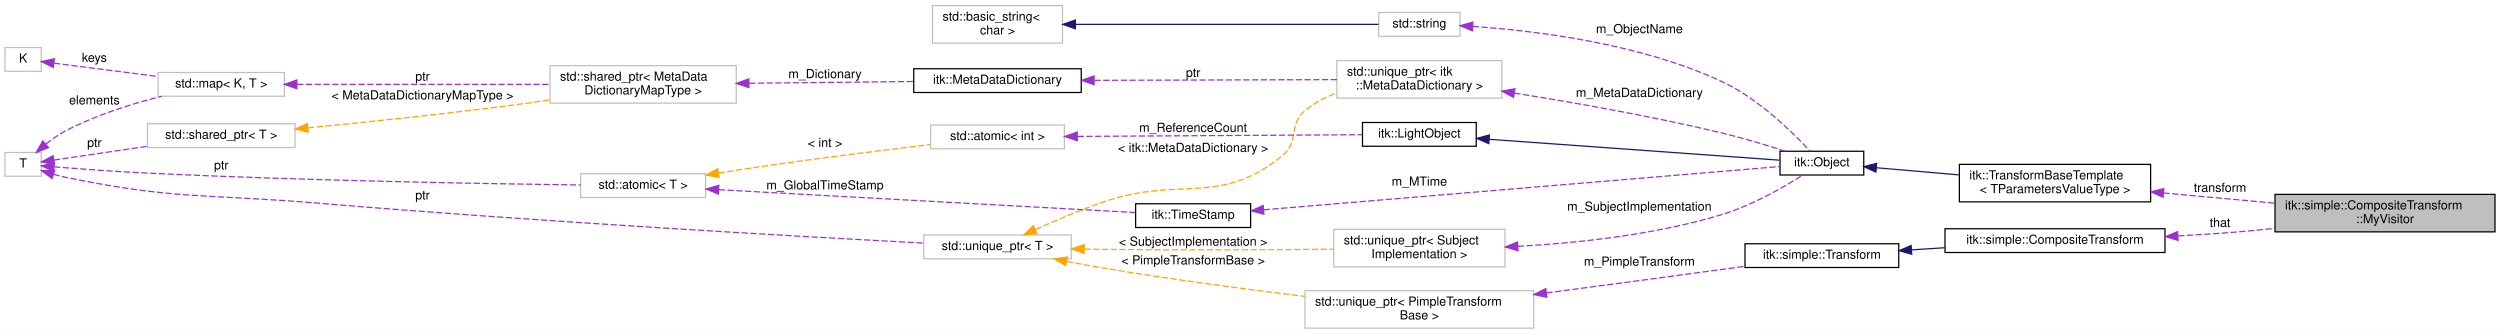
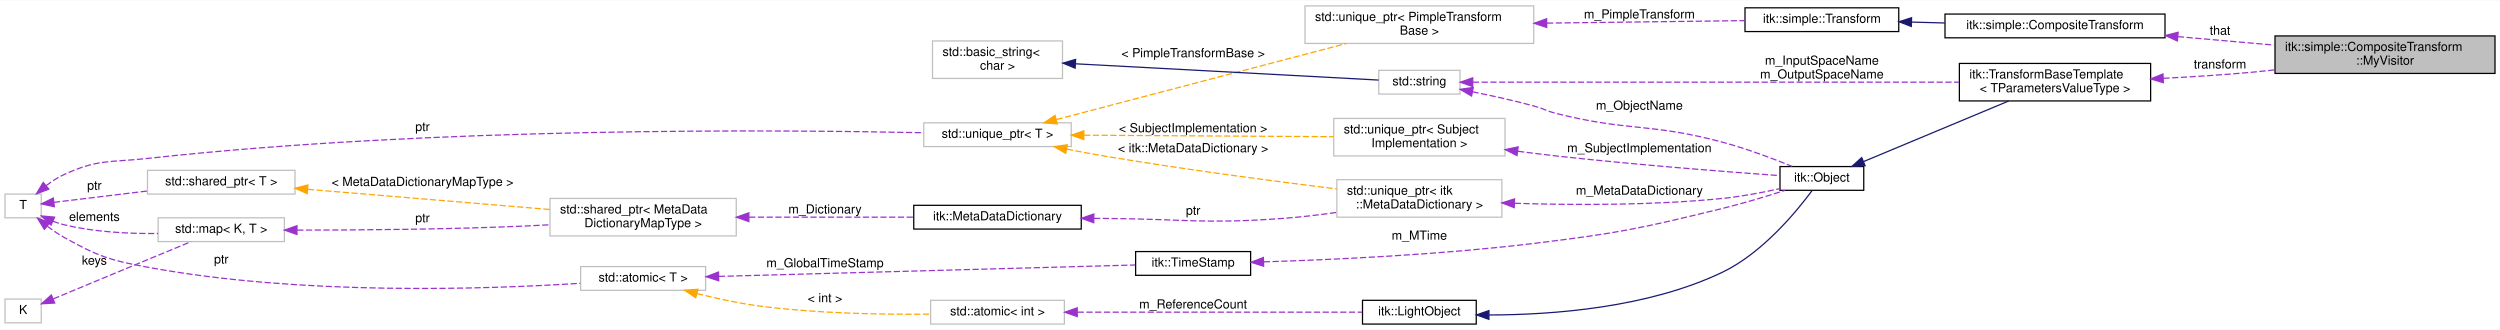
- <svg xmlns="http://www.w3.org/2000/svg" xmlns:xlink="http://www.w3.org/1999/xlink" width="2000pt" height="267pt" viewBox="0.00 0.00 2000.00 267.00">
-   <g id="graph0" class="graph" transform="scale(1 1) rotate(0) translate(4 263)">
-     <polygon fill="white" stroke="transparent" points="-4,4 -4,-263 1996,-263 1996,4 -4,4" />
+ <svg xmlns="http://www.w3.org/2000/svg" xmlns:xlink="http://www.w3.org/1999/xlink" width="2000pt" height="264pt" viewBox="0.00 0.00 2000.00 263.50">
+   <g id="graph0" class="graph" transform="scale(1 1) rotate(0) translate(4 259.5)">
+     <polygon fill="white" stroke="transparent" points="-4,4 -4,-259.5 1996,-259.5 1996,4 -4,4" />
    <g id="node1" class="node">
      <g id="a_node1">
        <a xlink:title=" ">
-           <polygon fill="#bfbfbf" stroke="black" points="1816,-77.5 1816,-107.5 1992,-107.5 1992,-77.5 1816,-77.5" />
-           <text text-anchor="start" x="1824" y="-95.5" font-family="Helvetica,sans-Serif" font-size="10.00">itk::simple::CompositeTransform</text>
-           <text text-anchor="middle" x="1904" y="-84.5" font-family="Helvetica,sans-Serif" font-size="10.00">::MyVisitor</text>
+           <polygon fill="#bfbfbf" stroke="black" points="1816,-201 1816,-231 1992,-231 1992,-201 1816,-201" />
+           <text text-anchor="start" x="1824" y="-219" font-family="Helvetica,sans-Serif" font-size="10.00">itk::simple::CompositeTransform</text>
+           <text text-anchor="middle" x="1904" y="-208" font-family="Helvetica,sans-Serif" font-size="10.00">::MyVisitor</text>
        </a>
      </g>
    </g>
    <g id="node2" class="node">
      <g id="a_node2">
        <a xlink:href="classitk_1_1simple_1_1CompositeTransform.html" target="_top" xlink:title="This class contains a stack of transforms and concatenates them by composition.">
-           <polygon fill="white" stroke="black" points="1552,-61 1552,-80 1728,-80 1728,-61 1552,-61" />
-           <text text-anchor="middle" x="1640" y="-68" font-family="Helvetica,sans-Serif" font-size="10.00">itk::simple::CompositeTransform</text>
+           <polygon fill="white" stroke="black" points="1552,-229.5 1552,-248.5 1728,-248.5 1728,-229.5 1552,-229.5" />
+           <text text-anchor="middle" x="1640" y="-236.5" font-family="Helvetica,sans-Serif" font-size="10.00">itk::simple::CompositeTransform</text>
        </a>
      </g>
    </g>
    <g id="edge1" class="edge">
-       <path fill="none" stroke="#9a32cd" stroke-dasharray="5,2" d="M1738.51,-74.23C1758.22,-75.33 1778.79,-76.73 1798,-78.5 1803.86,-79.04 1809.9,-79.66 1815.97,-80.34" />
-       <polygon fill="#9a32cd" stroke="#9a32cd" points="1738.46,-70.72 1728.29,-73.68 1738.08,-77.71 1738.46,-70.72" />
-       <text text-anchor="middle" x="1772" y="-81.5" font-family="Helvetica,sans-Serif" font-size="10.00"> that</text>
+       <path fill="none" stroke="#9a32cd" stroke-dasharray="5,2" d="M1738.25,-230.46C1763.64,-228.23 1790.85,-225.85 1815.69,-223.66" />
+       <polygon fill="#9a32cd" stroke="#9a32cd" points="1737.9,-226.98 1728.24,-231.34 1738.51,-233.95 1737.9,-226.98" />
+       <text text-anchor="middle" x="1772" y="-232" font-family="Helvetica,sans-Serif" font-size="10.00"> that</text>
    </g>
    <g id="node3" class="node">
      <g id="a_node3">
        <a xlink:href="classitk_1_1simple_1_1Transform.html" target="_top" xlink:title="A simplified wrapper around a variety of ITK transforms.">
-           <polygon fill="white" stroke="black" points="1392,-49 1392,-68 1515,-68 1515,-49 1392,-49" />
-           <text text-anchor="middle" x="1453.5" y="-56" font-family="Helvetica,sans-Serif" font-size="10.00">itk::simple::Transform</text>
+           <polygon fill="white" stroke="black" points="1392,-234.5 1392,-253.5 1515,-253.5 1515,-234.5 1392,-234.5" />
+           <text text-anchor="middle" x="1453.5" y="-241.5" font-family="Helvetica,sans-Serif" font-size="10.00">itk::simple::Transform</text>
        </a>
      </g>
    </g>
    <g id="edge2" class="edge">
-       <path fill="none" stroke="midnightblue" d="M1525.26,-63.1C1533.98,-63.67 1542.97,-64.25 1551.89,-64.83" />
-       <polygon fill="midnightblue" stroke="midnightblue" points="1525.37,-59.6 1515.17,-62.45 1524.92,-66.59 1525.37,-59.6" />
+       <path fill="none" stroke="midnightblue" d="M1525.26,-242.08C1533.98,-241.85 1542.97,-241.6 1551.89,-241.36" />
+       <polygon fill="midnightblue" stroke="midnightblue" points="1525.07,-238.59 1515.17,-242.36 1525.26,-245.58 1525.07,-238.59" />
    </g>
    <g id="node4" class="node">
      <g id="a_node4">
        <a xlink:title=" ">
-           <polygon fill="white" stroke="#bfbfbf" points="1040,-0.5 1040,-30.5 1223,-30.5 1223,-0.5 1040,-0.5" />
-           <text text-anchor="start" x="1048" y="-18.5" font-family="Helvetica,sans-Serif" font-size="10.00">std::unique_ptr&lt; PimpleTransform</text>
-           <text text-anchor="middle" x="1131.5" y="-7.5" font-family="Helvetica,sans-Serif" font-size="10.00">Base &gt;</text>
+           <polygon fill="white" stroke="#bfbfbf" points="1040,-225 1040,-255 1223,-255 1223,-225 1040,-225" />
+           <text text-anchor="start" x="1048" y="-243" font-family="Helvetica,sans-Serif" font-size="10.00">std::unique_ptr&lt; PimpleTransform</text>
+           <text text-anchor="middle" x="1131.5" y="-232" font-family="Helvetica,sans-Serif" font-size="10.00">Base &gt;</text>
        </a>
      </g>
    </g>
    <g id="edge3" class="edge">
-       <path fill="none" stroke="#9a32cd" stroke-dasharray="5,2" d="M1233.1,-28.66C1276.46,-34.38 1327.74,-41.19 1374,-47.5 1379.73,-48.28 1385.69,-49.1 1391.65,-49.93" />
-       <polygon fill="#9a32cd" stroke="#9a32cd" points="1233.49,-25.18 1223.12,-27.34 1232.58,-32.12 1233.49,-25.18" />
-       <text text-anchor="middle" x="1307.5" y="-50.5" font-family="Helvetica,sans-Serif" font-size="10.00"> m_PimpleTransform</text>
+       <path fill="none" stroke="#9a32cd" stroke-dasharray="5,2" d="M1233.6,-241.26C1285.59,-241.91 1347.22,-242.68 1391.82,-243.24" />
+       <polygon fill="#9a32cd" stroke="#9a32cd" points="1233.39,-237.76 1223.34,-241.14 1233.3,-244.76 1233.39,-237.76" />
+       <text text-anchor="middle" x="1307.5" y="-245" font-family="Helvetica,sans-Serif" font-size="10.00"> m_PimpleTransform</text>
    </g>
    <g id="node5" class="node">
      <g id="a_node5">
        <a xlink:title="STL class.">
-           <polygon fill="white" stroke="#bfbfbf" points="735,-56 735,-75 853,-75 853,-56 735,-56" />
-           <text text-anchor="middle" x="794" y="-63" font-family="Helvetica,sans-Serif" font-size="10.00">std::unique_ptr&lt; T &gt;</text>
+           <polygon fill="white" stroke="#bfbfbf" points="735,-142.5 735,-161.5 853,-161.5 853,-142.5 735,-142.5" />
+           <text text-anchor="middle" x="794" y="-149.5" font-family="Helvetica,sans-Serif" font-size="10.00">std::unique_ptr&lt; T &gt;</text>
        </a>
      </g>
    </g>
    <g id="edge4" class="edge">
-       <path fill="none" stroke="orange" stroke-dasharray="5,2" d="M849.43,-53.91C859.25,-51.99 869.41,-50.1 879,-48.5 932.1,-39.65 991.84,-31.73 1039.77,-25.87" />
-       <polygon fill="orange" stroke="orange" points="848.48,-50.53 839.36,-55.93 849.85,-57.4 848.48,-50.53" />
-       <text text-anchor="middle" x="950.5" y="-51.5" font-family="Helvetica,sans-Serif" font-size="10.00"> &lt; PimpleTransformBase &gt;</text>
+       <path fill="none" stroke="orange" stroke-dasharray="5,2" d="M841.25,-164.13C901.74,-180 1007.69,-207.79 1073.2,-224.97" />
+       <polygon fill="orange" stroke="orange" points="841.78,-160.65 831.22,-161.5 840.01,-167.42 841.78,-160.65" />
+       <text text-anchor="middle" x="950.5" y="-214" font-family="Helvetica,sans-Serif" font-size="10.00"> &lt; PimpleTransformBase &gt;</text>
    </g>
    <g id="node12" class="node">
      <g id="a_node12">
        <a xlink:title=" ">
-           <polygon fill="white" stroke="#bfbfbf" points="1065.5,-184.5 1065.5,-214.5 1197.5,-214.5 1197.5,-184.5 1065.5,-184.5" />
-           <text text-anchor="start" x="1073.5" y="-202.5" font-family="Helvetica,sans-Serif" font-size="10.00">std::unique_ptr&lt; itk</text>
-           <text text-anchor="middle" x="1131.5" y="-191.5" font-family="Helvetica,sans-Serif" font-size="10.00">::MetaDataDictionary &gt;</text>
+           <polygon fill="white" stroke="#bfbfbf" points="1065.5,-86 1065.5,-116 1197.5,-116 1197.5,-86 1065.5,-86" />
+           <text text-anchor="start" x="1073.5" y="-104" font-family="Helvetica,sans-Serif" font-size="10.00">std::unique_ptr&lt; itk</text>
+           <text text-anchor="middle" x="1131.5" y="-93" font-family="Helvetica,sans-Serif" font-size="10.00">::MetaDataDictionary &gt;</text>
        </a>
      </g>
    </g>
    <g id="edge20" class="edge">
-       <path fill="none" stroke="orange" stroke-dasharray="5,2" d="M824.35,-79.38C840.29,-86.58 860.47,-95.17 879,-101.5 941.13,-122.71 970.96,-97.21 1022,-138.5 1035.91,-149.75 1026.18,-163.14 1040,-174.5 1047.43,-180.61 1056.24,-185.23 1065.4,-188.73" />
-       <polygon fill="orange" stroke="orange" points="825.58,-76.09 815.03,-75.11 822.66,-82.46 825.58,-76.09" />
-       <text text-anchor="middle" x="950.5" y="-141.5" font-family="Helvetica,sans-Serif" font-size="10.00"> &lt; itk::MetaDataDictionary &gt;</text>
+       <path fill="none" stroke="orange" stroke-dasharray="5,2" d="M849.44,-140.44C859.26,-138.51 869.42,-136.62 879,-135 942.11,-124.36 1014.57,-114.85 1065.45,-108.61" />
+       <polygon fill="orange" stroke="orange" points="848.49,-137.07 839.37,-142.46 849.86,-143.93 848.49,-137.07" />
+       <text text-anchor="middle" x="950.5" y="-138" font-family="Helvetica,sans-Serif" font-size="10.00"> &lt; itk::MetaDataDictionary &gt;</text>
    </g>
    <g id="node20" class="node">
      <g id="a_node20">
        <a xlink:title=" ">
-           <polygon fill="white" stroke="#bfbfbf" points="1063,-49.5 1063,-79.5 1200,-79.5 1200,-49.5 1063,-49.5" />
-           <text text-anchor="start" x="1071" y="-67.5" font-family="Helvetica,sans-Serif" font-size="10.00">std::unique_ptr&lt; Subject</text>
-           <text text-anchor="middle" x="1131.5" y="-56.5" font-family="Helvetica,sans-Serif" font-size="10.00">Implementation &gt;</text>
+           <polygon fill="white" stroke="#bfbfbf" points="1063,-135 1063,-165 1200,-165 1200,-135 1063,-135" />
+           <text text-anchor="start" x="1071" y="-153" font-family="Helvetica,sans-Serif" font-size="10.00">std::unique_ptr&lt; Subject</text>
+           <text text-anchor="middle" x="1131.5" y="-142" font-family="Helvetica,sans-Serif" font-size="10.00">Implementation &gt;</text>
        </a>
      </g>
    </g>
    <g id="edge24" class="edge">
-       <path fill="none" stroke="orange" stroke-dasharray="5,2" d="M863.43,-63.74C868.7,-63.64 873.93,-63.56 879,-63.5 941.33,-62.76 1012.34,-63.15 1062.98,-63.65" />
-       <polygon fill="orange" stroke="orange" points="863.22,-60.24 853.29,-63.93 863.36,-67.24 863.22,-60.24" />
-       <text text-anchor="middle" x="950.5" y="-66.5" font-family="Helvetica,sans-Serif" font-size="10.00"> &lt; SubjectImplementation &gt;</text>
+       <path fill="none" stroke="orange" stroke-dasharray="5,2" d="M863.26,-151.59C921.47,-151.25 1004.7,-150.75 1062.76,-150.4" />
+       <polygon fill="orange" stroke="orange" points="863.04,-148.09 853.06,-151.65 863.08,-155.09 863.04,-148.09" />
+       <text text-anchor="middle" x="950.5" y="-154" font-family="Helvetica,sans-Serif" font-size="10.00"> &lt; SubjectImplementation &gt;</text>
    </g>
    <g id="node6" class="node">
      <g id="a_node6">
        <a xlink:title=" ">
-           <polygon fill="white" stroke="#bfbfbf" points="0,-122 0,-141 29,-141 29,-122 0,-122" />
-           <text text-anchor="middle" x="14.5" y="-129" font-family="Helvetica,sans-Serif" font-size="10.00">T</text>
+           <polygon fill="white" stroke="#bfbfbf" points="0,-85.5 0,-104.5 29,-104.5 29,-85.5 0,-85.5" />
+           <text text-anchor="middle" x="14.5" y="-92.5" font-family="Helvetica,sans-Serif" font-size="10.00">T</text>
        </a>
      </g>
    </g>
    <g id="edge5" class="edge">
-       <path fill="none" stroke="#9a32cd" stroke-dasharray="5,2" d="M38.75,-123.54C41.51,-122.76 44.3,-122.06 47,-121.5 135.8,-103.01 159.61,-108.09 250,-100.5 426.27,-85.71 635.19,-73.83 734.69,-68.52" />
-       <polygon fill="#9a32cd" stroke="#9a32cd" points="37.66,-120.21 29.14,-126.5 39.73,-126.9 37.66,-120.21" />
-       <text text-anchor="middle" x="334" y="-103.5" font-family="Helvetica,sans-Serif" font-size="10.00"> ptr</text>
+       <path fill="none" stroke="#9a32cd" stroke-dasharray="5,2" d="M32.83,-111.15C37.2,-114.51 42.05,-117.72 47,-120 74.56,-132.68 83.85,-129.68 114,-133 342.57,-158.2 616.9,-156.03 734.65,-153.57" />
+       <polygon fill="#9a32cd" stroke="#9a32cd" points="35.07,-108.46 25.16,-104.7 30.56,-113.81 35.07,-108.46" />
+       <text text-anchor="middle" x="334" y="-155" font-family="Helvetica,sans-Serif" font-size="10.00"> ptr</text>
    </g>
    <g id="node11" class="node">
      <g id="a_node11">
        <a xlink:title="STL class.">
-           <polygon fill="white" stroke="#bfbfbf" points="460.5,-105 460.5,-124 560.5,-124 560.5,-105 460.5,-105" />
-           <text text-anchor="middle" x="510.5" y="-112" font-family="Helvetica,sans-Serif" font-size="10.00">std::atomic&lt; T &gt;</text>
+           <polygon fill="white" stroke="#bfbfbf" points="460.5,-27.5 460.5,-46.5 560.5,-46.5 560.5,-27.5 460.5,-27.5" />
+           <text text-anchor="middle" x="510.5" y="-34.5" font-family="Helvetica,sans-Serif" font-size="10.00">std::atomic&lt; T &gt;</text>
        </a>
      </g>
    </g>
    <g id="edge11" class="edge">
-       <path fill="none" stroke="#9a32cd" stroke-dasharray="5,2" d="M39.23,-129.51C59.17,-127.91 88.43,-125.73 114,-124.5 238.69,-118.5 385.68,-115.98 460.46,-115.02" />
-       <polygon fill="#9a32cd" stroke="#9a32cd" points="38.87,-126.03 29.19,-130.33 39.44,-133 38.87,-126.03" />
-       <text text-anchor="middle" x="173" y="-127.5" font-family="Helvetica,sans-Serif" font-size="10.00"> ptr</text>
+       <path fill="none" stroke="#9a32cd" stroke-dasharray="5,2" d="M33.84,-78.82C37.99,-75.63 42.51,-72.5 47,-70 74.65,-54.63 82.9,-51.77 114,-46 236.9,-23.21 384.95,-28.27 460.27,-33.11" />
+       <polygon fill="#9a32cd" stroke="#9a32cd" points="31.48,-76.23 25.95,-85.27 35.91,-81.65 31.48,-76.23" />
+       <text text-anchor="middle" x="173" y="-49" font-family="Helvetica,sans-Serif" font-size="10.00"> ptr</text>
    </g>
    <g id="node15" class="node">
      <g id="a_node15">
        <a xlink:title="STL class.">
-           <polygon fill="white" stroke="#bfbfbf" points="122.5,-186 122.5,-205 223.5,-205 223.5,-186 122.5,-186" />
-           <text text-anchor="middle" x="173" y="-193" font-family="Helvetica,sans-Serif" font-size="10.00">std::map&lt; K, T &gt;</text>
+           <polygon fill="white" stroke="#bfbfbf" points="122.5,-66.5 122.5,-85.5 223.5,-85.5 223.5,-66.5 122.5,-66.5" />
+           <text text-anchor="middle" x="173" y="-73.5" font-family="Helvetica,sans-Serif" font-size="10.00">std::map&lt; K, T &gt;</text>
        </a>
      </g>
    </g>
    <g id="edge17" class="edge">
-       <path fill="none" stroke="#9a32cd" stroke-dasharray="5,2" d="M32.74,-147.77C37.15,-151.34 42.05,-154.84 47,-157.5 71.48,-170.64 101.16,-179.91 125.45,-186" />
-       <polygon fill="#9a32cd" stroke="#9a32cd" points="34.82,-144.95 24.98,-141.03 30.23,-150.23 34.82,-144.95" />
-       <text text-anchor="middle" x="71.5" y="-179.5" font-family="Helvetica,sans-Serif" font-size="10.00"> elements</text>
+       <path fill="none" stroke="#9a32cd" stroke-dasharray="5,2" d="M38.37,-82.79C41.21,-81.67 44.13,-80.7 47,-80 71.37,-74.08 99.19,-72.69 122.4,-72.94" />
+       <polygon fill="#9a32cd" stroke="#9a32cd" points="36.81,-79.66 29.15,-86.99 39.71,-86.03 36.81,-79.66" />
+       <text text-anchor="middle" x="71.5" y="-83" font-family="Helvetica,sans-Serif" font-size="10.00"> elements</text>
    </g>
    <g id="node17" class="node">
      <g id="a_node17">
        <a xlink:title="STL class.">
-           <polygon fill="white" stroke="#bfbfbf" points="114,-145 114,-164 232,-164 232,-145 114,-145" />
-           <text text-anchor="middle" x="173" y="-152" font-family="Helvetica,sans-Serif" font-size="10.00">std::shared_ptr&lt; T &gt;</text>
+           <polygon fill="white" stroke="#bfbfbf" points="114,-104.5 114,-123.5 232,-123.5 232,-104.5 114,-104.5" />
+           <text text-anchor="middle" x="173" y="-111.5" font-family="Helvetica,sans-Serif" font-size="10.00">std::shared_ptr&lt; T &gt;</text>
        </a>
      </g>
    </g>
    <g id="edge19" class="edge">
-       <path fill="none" stroke="#9a32cd" stroke-dasharray="5,2" d="M39.05,-134.96C58.79,-137.86 87.84,-142.13 113.75,-145.94" />
-       <polygon fill="#9a32cd" stroke="#9a32cd" points="39.52,-131.49 29.11,-133.5 38.5,-138.42 39.52,-131.49" />
-       <text text-anchor="middle" x="71.5" y="-145.5" font-family="Helvetica,sans-Serif" font-size="10.00"> ptr</text>
+       <path fill="none" stroke="#9a32cd" stroke-dasharray="5,2" d="M39.05,-97.86C58.79,-100.26 87.84,-103.78 113.75,-106.93" />
+       <polygon fill="#9a32cd" stroke="#9a32cd" points="39.46,-94.38 29.11,-96.65 38.62,-101.33 39.46,-94.38" />
+       <text text-anchor="middle" x="71.5" y="-108" font-family="Helvetica,sans-Serif" font-size="10.00"> ptr</text>
    </g>
    <g id="node7" class="node">
      <g id="a_node7">
        <a xlink:href="https://www.itk.org/Doxygen/html/classitk_1_1TransformBaseTemplate.html" xlink:title=" ">
-           <polygon fill="white" stroke="black" points="1563.5,-101.5 1563.5,-131.5 1716.5,-131.5 1716.5,-101.5 1563.5,-101.5" />
-           <text text-anchor="start" x="1571.5" y="-119.5" font-family="Helvetica,sans-Serif" font-size="10.00">itk::TransformBaseTemplate</text>
-           <text text-anchor="middle" x="1640" y="-108.5" font-family="Helvetica,sans-Serif" font-size="10.00">&lt; TParametersValueType &gt;</text>
+           <polygon fill="white" stroke="black" points="1563.5,-179 1563.5,-209 1716.5,-209 1716.5,-179 1563.5,-179" />
+           <text text-anchor="start" x="1571.5" y="-197" font-family="Helvetica,sans-Serif" font-size="10.00">itk::TransformBaseTemplate</text>
+           <text text-anchor="middle" x="1640" y="-186" font-family="Helvetica,sans-Serif" font-size="10.00">&lt; TParametersValueType &gt;</text>
        </a>
      </g>
    </g>
    <g id="edge6" class="edge">
-       <path fill="none" stroke="#9a32cd" stroke-dasharray="5,2" d="M1726.74,-108.65C1755.32,-106.03 1787.17,-103.11 1815.85,-100.48" />
-       <polygon fill="#9a32cd" stroke="#9a32cd" points="1726.42,-105.16 1716.78,-109.56 1727.06,-112.13 1726.42,-105.16" />
-       <text text-anchor="middle" x="1772" y="-109.5" font-family="Helvetica,sans-Serif" font-size="10.00"> transform</text>
+       <path fill="none" stroke="#9a32cd" stroke-dasharray="5,2" d="M1726.7,-197.1C1749.87,-198.28 1774.92,-199.88 1798,-202 1803.86,-202.54 1809.9,-203.16 1815.97,-203.84" />
+       <polygon fill="#9a32cd" stroke="#9a32cd" points="1726.71,-193.59 1716.55,-196.6 1726.37,-200.59 1726.71,-193.59" />
+       <text text-anchor="middle" x="1772" y="-205" font-family="Helvetica,sans-Serif" font-size="10.00"> transform</text>
    </g>
    <g id="node8" class="node">
      <g id="a_node8">
        <a xlink:href="https://www.itk.org/Doxygen/html/classitk_1_1Object.html" xlink:title=" ">
-           <polygon fill="white" stroke="black" points="1420,-123 1420,-142 1487,-142 1487,-123 1420,-123" />
-           <text text-anchor="middle" x="1453.5" y="-130" font-family="Helvetica,sans-Serif" font-size="10.00">itk::Object</text>
+           <polygon fill="white" stroke="black" points="1420,-107.5 1420,-126.5 1487,-126.5 1487,-107.5 1420,-107.5" />
+           <text text-anchor="middle" x="1453.5" y="-114.5" font-family="Helvetica,sans-Serif" font-size="10.00">itk::Object</text>
        </a>
      </g>
    </g>
    <g id="edge7" class="edge">
-       <path fill="none" stroke="midnightblue" d="M1497.18,-128.8C1516.78,-127.1 1540.61,-125.03 1563.11,-123.08" />
-       <polygon fill="midnightblue" stroke="midnightblue" points="1496.72,-125.33 1487.06,-129.68 1497.33,-132.3 1496.72,-125.33" />
+       <path fill="none" stroke="midnightblue" d="M1486.98,-130.56C1519.47,-144.12 1569.33,-164.93 1603.01,-178.98" />
+       <polygon fill="midnightblue" stroke="midnightblue" points="1488.07,-127.22 1477.49,-126.6 1485.37,-133.68 1488.07,-127.22" />
    </g>
    <g id="node9" class="node">
      <g id="a_node9">
        <a xlink:href="https://www.itk.org/Doxygen/html/classitk_1_1LightObject.html" xlink:title=" ">
-           <polygon fill="white" stroke="black" points="1086,-146 1086,-165 1177,-165 1177,-146 1086,-146" />
-           <text text-anchor="middle" x="1131.5" y="-153" font-family="Helvetica,sans-Serif" font-size="10.00">itk::LightObject</text>
+           <polygon fill="white" stroke="black" points="1086,-0.5 1086,-19.5 1177,-19.5 1177,-0.5 1086,-0.5" />
+           <text text-anchor="middle" x="1131.5" y="-7.5" font-family="Helvetica,sans-Serif" font-size="10.00">itk::LightObject</text>
        </a>
      </g>
    </g>
    <g id="edge8" class="edge">
-       <path fill="none" stroke="midnightblue" d="M1187.67,-151.53C1254.5,-146.73 1364.91,-138.8 1419.64,-134.86" />
-       <polygon fill="midnightblue" stroke="midnightblue" points="1187.05,-148.07 1177.33,-152.28 1187.56,-155.05 1187.05,-148.07" />
+       <path fill="none" stroke="midnightblue" d="M1187.25,-7.77C1238.07,-7.85 1314.6,-13.51 1374,-42 1406.12,-57.4 1433.6,-90.94 1445.78,-107.44" />
+       <polygon fill="midnightblue" stroke="midnightblue" points="1187.11,-4.27 1177.13,-7.83 1187.15,-11.27 1187.11,-4.27" />
    </g>
    <g id="node10" class="node">
      <g id="a_node10">
        <a xlink:title=" ">
-           <polygon fill="white" stroke="#bfbfbf" points="740.5,-144 740.5,-163 847.5,-163 847.5,-144 740.5,-144" />
-           <text text-anchor="middle" x="794" y="-151" font-family="Helvetica,sans-Serif" font-size="10.00">std::atomic&lt; int &gt;</text>
+           <polygon fill="white" stroke="#bfbfbf" points="740.5,-0.5 740.5,-19.5 847.5,-19.5 847.5,-0.5 740.5,-0.5" />
+           <text text-anchor="middle" x="794" y="-7.5" font-family="Helvetica,sans-Serif" font-size="10.00">std::atomic&lt; int &gt;</text>
        </a>
      </g>
    </g>
    <g id="edge9" class="edge">
-       <path fill="none" stroke="#9a32cd" stroke-dasharray="5,2" d="M858.12,-153.88C924.52,-154.27 1027.32,-154.88 1085.79,-155.23" />
-       <polygon fill="#9a32cd" stroke="#9a32cd" points="857.81,-150.37 847.79,-153.81 857.77,-157.37 857.81,-150.37" />
-       <text text-anchor="middle" x="950.5" y="-157.5" font-family="Helvetica,sans-Serif" font-size="10.00"> m_ReferenceCount</text>
+       <path fill="none" stroke="#9a32cd" stroke-dasharray="5,2" d="M858.12,-10C924.52,-10 1027.32,-10 1085.79,-10" />
+       <polygon fill="#9a32cd" stroke="#9a32cd" points="857.79,-6.5 847.79,-10 857.79,-13.5 857.79,-6.5" />
+       <text text-anchor="middle" x="950.5" y="-13" font-family="Helvetica,sans-Serif" font-size="10.00"> m_ReferenceCount</text>
    </g>
    <g id="edge10" class="edge">
-       <path fill="none" stroke="orange" stroke-dasharray="5,2" d="M570.92,-124.57C581.59,-126.28 592.62,-127.99 603,-129.5 649.23,-136.21 701.95,-142.78 740.1,-147.35" />
-       <polygon fill="orange" stroke="orange" points="571.27,-121.08 560.83,-122.93 570.14,-127.99 571.27,-121.08" />
-       <text text-anchor="middle" x="656" y="-145.5" font-family="Helvetica,sans-Serif" font-size="10.00"> &lt; int &gt;</text>
+       <path fill="none" stroke="orange" stroke-dasharray="5,2" d="M553.57,-24.93C568.98,-21.03 586.66,-17.16 603,-15 649.13,-8.92 702.08,-8.02 740.35,-8.44" />
+       <polygon fill="orange" stroke="orange" points="552.59,-21.57 543.8,-27.48 554.36,-28.34 552.59,-21.57" />
+       <text text-anchor="middle" x="656" y="-18" font-family="Helvetica,sans-Serif" font-size="10.00"> &lt; int &gt;</text>
    </g>
    <g id="node21" class="node">
      <g id="a_node21">
        <a xlink:href="https://www.itk.org/Doxygen/html/classitk_1_1TimeStamp.html" xlink:title=" ">
-           <polygon fill="white" stroke="black" points="904.5,-81 904.5,-100 996.5,-100 996.5,-81 904.5,-81" />
-           <text text-anchor="middle" x="950.5" y="-88" font-family="Helvetica,sans-Serif" font-size="10.00">itk::TimeStamp</text>
+           <polygon fill="white" stroke="black" points="904.5,-39.5 904.5,-58.5 996.5,-58.5 996.5,-39.5 904.5,-39.5" />
+           <text text-anchor="middle" x="950.5" y="-46.5" font-family="Helvetica,sans-Serif" font-size="10.00">itk::TimeStamp</text>
        </a>
      </g>
    </g>
    <g id="edge26" class="edge">
-       <path fill="none" stroke="#9a32cd" stroke-dasharray="5,2" d="M571.06,-111.24C659.77,-106.38 824.68,-97.34 904.24,-92.98" />
-       <polygon fill="#9a32cd" stroke="#9a32cd" points="570.69,-107.75 560.89,-111.79 571.07,-114.74 570.69,-107.75" />
-       <text text-anchor="middle" x="656" y="-111.5" font-family="Helvetica,sans-Serif" font-size="10.00"> m_GlobalTimeStamp</text>
+       <path fill="none" stroke="#9a32cd" stroke-dasharray="5,2" d="M571.06,-38.63C659.77,-41.06 824.68,-45.58 904.24,-47.76" />
+       <polygon fill="#9a32cd" stroke="#9a32cd" points="570.98,-35.13 560.89,-38.35 570.79,-42.13 570.98,-35.13" />
+       <text text-anchor="middle" x="656" y="-46" font-family="Helvetica,sans-Serif" font-size="10.00"> m_GlobalTimeStamp</text>
    </g>
    <g id="edge12" class="edge">
-       <path fill="none" stroke="#9a32cd" stroke-dasharray="5,2" d="M1207.5,-188.53C1255.43,-180.94 1318.73,-169.82 1374,-156.5 1390.76,-152.46 1409.22,-146.88 1424.02,-142.11" />
-       <polygon fill="#9a32cd" stroke="#9a32cd" points="1206.85,-185.09 1197.52,-190.1 1207.94,-192.01 1206.85,-185.09" />
-       <text text-anchor="middle" x="1307.5" y="-185.5" font-family="Helvetica,sans-Serif" font-size="10.00"> m_MetaDataDictionary</text>
+       <path fill="none" stroke="#9a32cd" stroke-dasharray="5,2" d="M1207.76,-97.12C1255.51,-95.62 1318.52,-95.4 1374,-101 1389.22,-102.54 1405.86,-105.71 1419.88,-108.82" />
+       <polygon fill="#9a32cd" stroke="#9a32cd" points="1207.38,-93.63 1197.51,-97.47 1207.62,-100.63 1207.38,-93.63" />
+       <text text-anchor="middle" x="1307.5" y="-104" font-family="Helvetica,sans-Serif" font-size="10.00"> m_MetaDataDictionary</text>
    </g>
    <g id="node13" class="node">
      <g id="a_node13">
        <a xlink:href="https://www.itk.org/Doxygen/html/classitk_1_1MetaDataDictionary.html" xlink:title=" ">
-           <polygon fill="white" stroke="black" points="727,-189 727,-208 861,-208 861,-189 727,-189" />
-           <text text-anchor="middle" x="794" y="-196" font-family="Helvetica,sans-Serif" font-size="10.00">itk::MetaDataDictionary</text>
+           <polygon fill="white" stroke="black" points="727,-76.5 727,-95.5 861,-95.5 861,-76.5 727,-76.5" />
+           <text text-anchor="middle" x="794" y="-83.5" font-family="Helvetica,sans-Serif" font-size="10.00">itk::MetaDataDictionary</text>
        </a>
      </g>
    </g>
    <g id="edge13" class="edge">
-       <path fill="none" stroke="#9a32cd" stroke-dasharray="5,2" d="M871.59,-198.73C930.16,-198.9 1010.02,-199.14 1065.5,-199.31" />
-       <polygon fill="#9a32cd" stroke="#9a32cd" points="871.29,-195.23 861.28,-198.7 871.27,-202.23 871.29,-195.23" />
-       <text text-anchor="middle" x="950.5" y="-201.5" font-family="Helvetica,sans-Serif" font-size="10.00"> ptr</text>
+       <path fill="none" stroke="#9a32cd" stroke-dasharray="5,2" d="M871.23,-85.05C873.85,-85.03 876.45,-85.02 879,-85 942.55,-84.62 958.61,-80.35 1022,-85 1036.05,-86.03 1051.05,-87.8 1065.26,-89.8" />
+       <polygon fill="#9a32cd" stroke="#9a32cd" points="871,-81.55 861.03,-85.14 871.06,-88.55 871,-81.55" />
+       <text text-anchor="middle" x="950.5" y="-88" font-family="Helvetica,sans-Serif" font-size="10.00"> ptr</text>
    </g>
    <g id="node14" class="node">
      <g id="a_node14">
        <a xlink:title=" ">
-           <polygon fill="white" stroke="#bfbfbf" points="436,-180.5 436,-210.5 585,-210.5 585,-180.5 436,-180.5" />
-           <text text-anchor="start" x="444" y="-198.5" font-family="Helvetica,sans-Serif" font-size="10.00">std::shared_ptr&lt; MetaData</text>
-           <text text-anchor="middle" x="510.5" y="-187.5" font-family="Helvetica,sans-Serif" font-size="10.00">DictionaryMapType &gt;</text>
+           <polygon fill="white" stroke="#bfbfbf" points="436,-71 436,-101 585,-101 585,-71 436,-71" />
+           <text text-anchor="start" x="444" y="-89" font-family="Helvetica,sans-Serif" font-size="10.00">std::shared_ptr&lt; MetaData</text>
+           <text text-anchor="middle" x="510.5" y="-78" font-family="Helvetica,sans-Serif" font-size="10.00">DictionaryMapType &gt;</text>
        </a>
      </g>
    </g>
    <g id="edge14" class="edge">
-       <path fill="none" stroke="#9a32cd" stroke-dasharray="5,2" d="M595.29,-196.39C637.24,-196.84 687.31,-197.37 726.57,-197.79" />
-       <polygon fill="#9a32cd" stroke="#9a32cd" points="595.13,-192.89 585.09,-196.28 595.06,-199.89 595.13,-192.89" />
-       <text text-anchor="middle" x="656" y="-200.5" font-family="Helvetica,sans-Serif" font-size="10.00"> m_Dictionary</text>
+       <path fill="none" stroke="#9a32cd" stroke-dasharray="5,2" d="M595.29,-86C637.24,-86 687.31,-86 726.57,-86" />
+       <polygon fill="#9a32cd" stroke="#9a32cd" points="595.09,-82.5 585.09,-86 595.09,-89.5 595.09,-82.5" />
+       <text text-anchor="middle" x="656" y="-89" font-family="Helvetica,sans-Serif" font-size="10.00"> m_Dictionary</text>
    </g>
    <g id="edge15" class="edge">
-       <path fill="none" stroke="#9a32cd" stroke-dasharray="5,2" d="M233.71,-195.5C290.23,-195.5 375.21,-195.5 435.9,-195.5" />
-       <polygon fill="#9a32cd" stroke="#9a32cd" points="233.5,-192 223.5,-195.5 233.5,-199 233.5,-192" />
-       <text text-anchor="middle" x="334" y="-198.5" font-family="Helvetica,sans-Serif" font-size="10.00"> ptr</text>
+       <path fill="none" stroke="#9a32cd" stroke-dasharray="5,2" d="M233.75,-75.67C283.17,-75.65 355.18,-76.21 418,-79 423.73,-79.25 429.66,-79.58 435.61,-79.94" />
+       <polygon fill="#9a32cd" stroke="#9a32cd" points="233.56,-72.17 223.56,-75.68 233.57,-79.17 233.56,-72.17" />
+       <text text-anchor="middle" x="334" y="-82" font-family="Helvetica,sans-Serif" font-size="10.00"> ptr</text>
    </g>
    <g id="node16" class="node">
      <g id="a_node16">
        <a xlink:title=" ">
-           <polygon fill="white" stroke="#bfbfbf" points="0,-206 0,-225 29,-225 29,-206 0,-206" />
-           <text text-anchor="middle" x="14.5" y="-213" font-family="Helvetica,sans-Serif" font-size="10.00">K</text>
+           <polygon fill="white" stroke="#bfbfbf" points="0,-1.5 0,-20.5 29,-20.5 29,-1.5 0,-1.5" />
+           <text text-anchor="middle" x="14.5" y="-8.5" font-family="Helvetica,sans-Serif" font-size="10.00">K</text>
        </a>
      </g>
    </g>
    <g id="edge16" class="edge">
-       <path fill="none" stroke="#9a32cd" stroke-dasharray="5,2" d="M39.19,-212.47C61.16,-209.67 94.54,-205.4 122.35,-201.85" />
-       <polygon fill="#9a32cd" stroke="#9a32cd" points="38.59,-209.02 29.11,-213.76 39.48,-215.96 38.59,-209.02" />
-       <text text-anchor="middle" x="71.5" y="-213.5" font-family="Helvetica,sans-Serif" font-size="10.00"> keys</text>
+       <path fill="none" stroke="#9a32cd" stroke-dasharray="5,2" d="M38.69,-20.67C58.65,-28.99 88.21,-41.3 114,-52 125.47,-56.76 138.23,-62.04 148.85,-66.43" />
+       <polygon fill="#9a32cd" stroke="#9a32cd" points="39.78,-17.33 29.2,-16.71 37.08,-23.79 39.78,-17.33" />
+       <text text-anchor="middle" x="71.5" y="-48" font-family="Helvetica,sans-Serif" font-size="10.00"> keys</text>
    </g>
    <g id="edge18" class="edge">
-       <path fill="none" stroke="orange" stroke-dasharray="5,2" d="M242.45,-160.75C291.43,-165.48 358.88,-172.51 418,-180.5 423.74,-181.28 429.68,-182.13 435.64,-183.03" />
-       <polygon fill="orange" stroke="orange" points="242.57,-157.25 232.29,-159.78 241.91,-164.22 242.57,-157.25" />
-       <text text-anchor="middle" x="334" y="-183.5" font-family="Helvetica,sans-Serif" font-size="10.00"> &lt; MetaDataDictionaryMapType &gt;</text>
+       <path fill="none" stroke="orange" stroke-dasharray="5,2" d="M242.27,-108.3C298.5,-103.61 378.06,-96.97 435.74,-92.16" />
+       <polygon fill="orange" stroke="orange" points="241.73,-104.84 232.06,-109.15 242.31,-111.81 241.73,-104.84" />
+       <text text-anchor="middle" x="334" y="-111" font-family="Helvetica,sans-Serif" font-size="10.00"> &lt; MetaDataDictionaryMapType &gt;</text>
    </g>
    <g id="node18" class="node">
      <g id="a_node18">
        <a xlink:title="STL class.">
-           <polygon fill="white" stroke="#bfbfbf" points="1099,-234 1099,-253 1164,-253 1164,-234 1099,-234" />
-           <text text-anchor="middle" x="1131.5" y="-241" font-family="Helvetica,sans-Serif" font-size="10.00">std::string</text>
-         </a>
-       </g>
+           <polygon fill="white" stroke="#bfbfbf" points="1099,-184.5 1099,-203.5 1164,-203.5 1164,-184.5 1099,-184.5" />
+           <text text-anchor="middle" x="1131.5" y="-191.5" font-family="Helvetica,sans-Serif" font-size="10.00">std::string</text>
+         </a>
+       </g>
+     </g>
+     <g id="edge27" class="edge">
+       <path fill="none" stroke="#9a32cd" stroke-dasharray="5,2" d="M1174.27,-194C1259.56,-194 1454.83,-194 1563.14,-194" />
+       <polygon fill="#9a32cd" stroke="#9a32cd" points="1174.18,-190.5 1164.18,-194 1174.18,-197.5 1174.18,-190.5" />
+       <text text-anchor="middle" x="1453.5" y="-208" font-family="Helvetica,sans-Serif" font-size="10.00"> m_InputSpaceName</text>
+       <text text-anchor="middle" x="1453.5" y="-197" font-family="Helvetica,sans-Serif" font-size="10.00">m_OutputSpaceName</text>
    </g>
    <g id="edge21" class="edge">
-       <path fill="none" stroke="#9a32cd" stroke-dasharray="5,2" d="M1174.21,-241.84C1223.95,-238.48 1308.56,-228.3 1374,-197.5 1403.14,-183.79 1430.52,-156.72 1443.92,-142.22" />
-       <polygon fill="#9a32cd" stroke="#9a32cd" points="1173.91,-238.35 1164.15,-242.46 1174.34,-245.34 1173.91,-238.35" />
-       <text text-anchor="middle" x="1307.5" y="-236.5" font-family="Helvetica,sans-Serif" font-size="10.00"> m_ObjectName</text>
+       <path fill="none" stroke="#9a32cd" stroke-dasharray="5,2" d="M1173.94,-186.34C1189.43,-183.2 1207.11,-179.3 1223,-175 1231.14,-172.8 1232.82,-171.06 1241,-169 1299.18,-154.36 1316.07,-161.57 1374,-146 1393.22,-140.83 1414.35,-132.89 1429.84,-126.62" />
+       <polygon fill="#9a32cd" stroke="#9a32cd" points="1173.25,-182.91 1164.12,-188.29 1174.61,-189.77 1173.25,-182.91" />
+       <text text-anchor="middle" x="1307.5" y="-172" font-family="Helvetica,sans-Serif" font-size="10.00"> m_ObjectName</text>
    </g>
    <g id="node19" class="node">
      <g id="a_node19">
        <a xlink:title="STL class.">
-           <polygon fill="white" stroke="#bfbfbf" points="742,-228.5 742,-258.5 846,-258.5 846,-228.5 742,-228.5" />
-           <text text-anchor="start" x="750" y="-246.5" font-family="Helvetica,sans-Serif" font-size="10.00">std::basic_string&lt;</text>
-           <text text-anchor="middle" x="794" y="-235.5" font-family="Helvetica,sans-Serif" font-size="10.00"> char &gt;</text>
+           <polygon fill="white" stroke="#bfbfbf" points="742,-197 742,-227 846,-227 846,-197 742,-197" />
+           <text text-anchor="start" x="750" y="-215" font-family="Helvetica,sans-Serif" font-size="10.00">std::basic_string&lt;</text>
+           <text text-anchor="middle" x="794" y="-204" font-family="Helvetica,sans-Serif" font-size="10.00"> char &gt;</text>
        </a>
      </g>
    </g>
    <g id="edge22" class="edge">
-       <path fill="none" stroke="midnightblue" d="M856.55,-243.5C928.12,-243.5 1043.49,-243.5 1098.86,-243.5" />
-       <polygon fill="midnightblue" stroke="midnightblue" points="856.32,-240 846.32,-243.5 856.32,-247 856.32,-240" />
+       <path fill="none" stroke="midnightblue" d="M856.55,-208.7C928.12,-204.86 1043.49,-198.67 1098.86,-195.7" />
+       <polygon fill="midnightblue" stroke="midnightblue" points="856.12,-205.22 846.32,-209.25 856.49,-212.21 856.12,-205.22" />
    </g>
    <g id="edge23" class="edge">
-       <path fill="none" stroke="#9a32cd" stroke-dasharray="5,2" d="M1210.25,-65.93C1258.32,-68.58 1320.79,-75.25 1374,-91.5 1397.82,-98.77 1422.93,-113.26 1438.16,-122.92" />
-       <polygon fill="#9a32cd" stroke="#9a32cd" points="1210.38,-62.43 1200.21,-65.42 1210.02,-69.42 1210.38,-62.43" />
-       <text text-anchor="middle" x="1307.5" y="-94.5" font-family="Helvetica,sans-Serif" font-size="10.00"> m_SubjectImplementation</text>
+       <path fill="none" stroke="#9a32cd" stroke-dasharray="5,2" d="M1210.37,-138.73C1220.66,-137.39 1231.08,-136.11 1241,-135 1304.18,-127.95 1378.24,-122.23 1419.84,-119.25" />
+       <polygon fill="#9a32cd" stroke="#9a32cd" points="1209.6,-135.3 1200.15,-140.09 1210.52,-142.24 1209.6,-135.3" />
+       <text text-anchor="middle" x="1307.5" y="-138" font-family="Helvetica,sans-Serif" font-size="10.00"> m_SubjectImplementation</text>
    </g>
    <g id="edge25" class="edge">
-       <path fill="none" stroke="#9a32cd" stroke-dasharray="5,2" d="M1006.9,-95.14C1111.64,-103.93 1335.74,-122.71 1419.77,-129.76" />
-       <polygon fill="#9a32cd" stroke="#9a32cd" points="1007.1,-91.65 996.84,-94.3 1006.52,-98.62 1007.1,-91.65" />
-       <text text-anchor="middle" x="1131.5" y="-114.5" font-family="Helvetica,sans-Serif" font-size="10.00"> m_MTime</text>
+       <path fill="none" stroke="#9a32cd" stroke-dasharray="5,2" d="M1007.04,-50.25C1062.04,-51.97 1148.58,-55.94 1223,-65 1290.76,-73.25 1307.7,-76.77 1374,-93 1390.75,-97.1 1409.2,-102.69 1424.01,-107.44" />
+       <polygon fill="#9a32cd" stroke="#9a32cd" points="1006.91,-46.75 996.81,-49.95 1006.7,-53.74 1006.91,-46.75" />
+       <text text-anchor="middle" x="1131.5" y="-68" font-family="Helvetica,sans-Serif" font-size="10.00"> m_MTime</text>
    </g>
  </g>
</svg>
